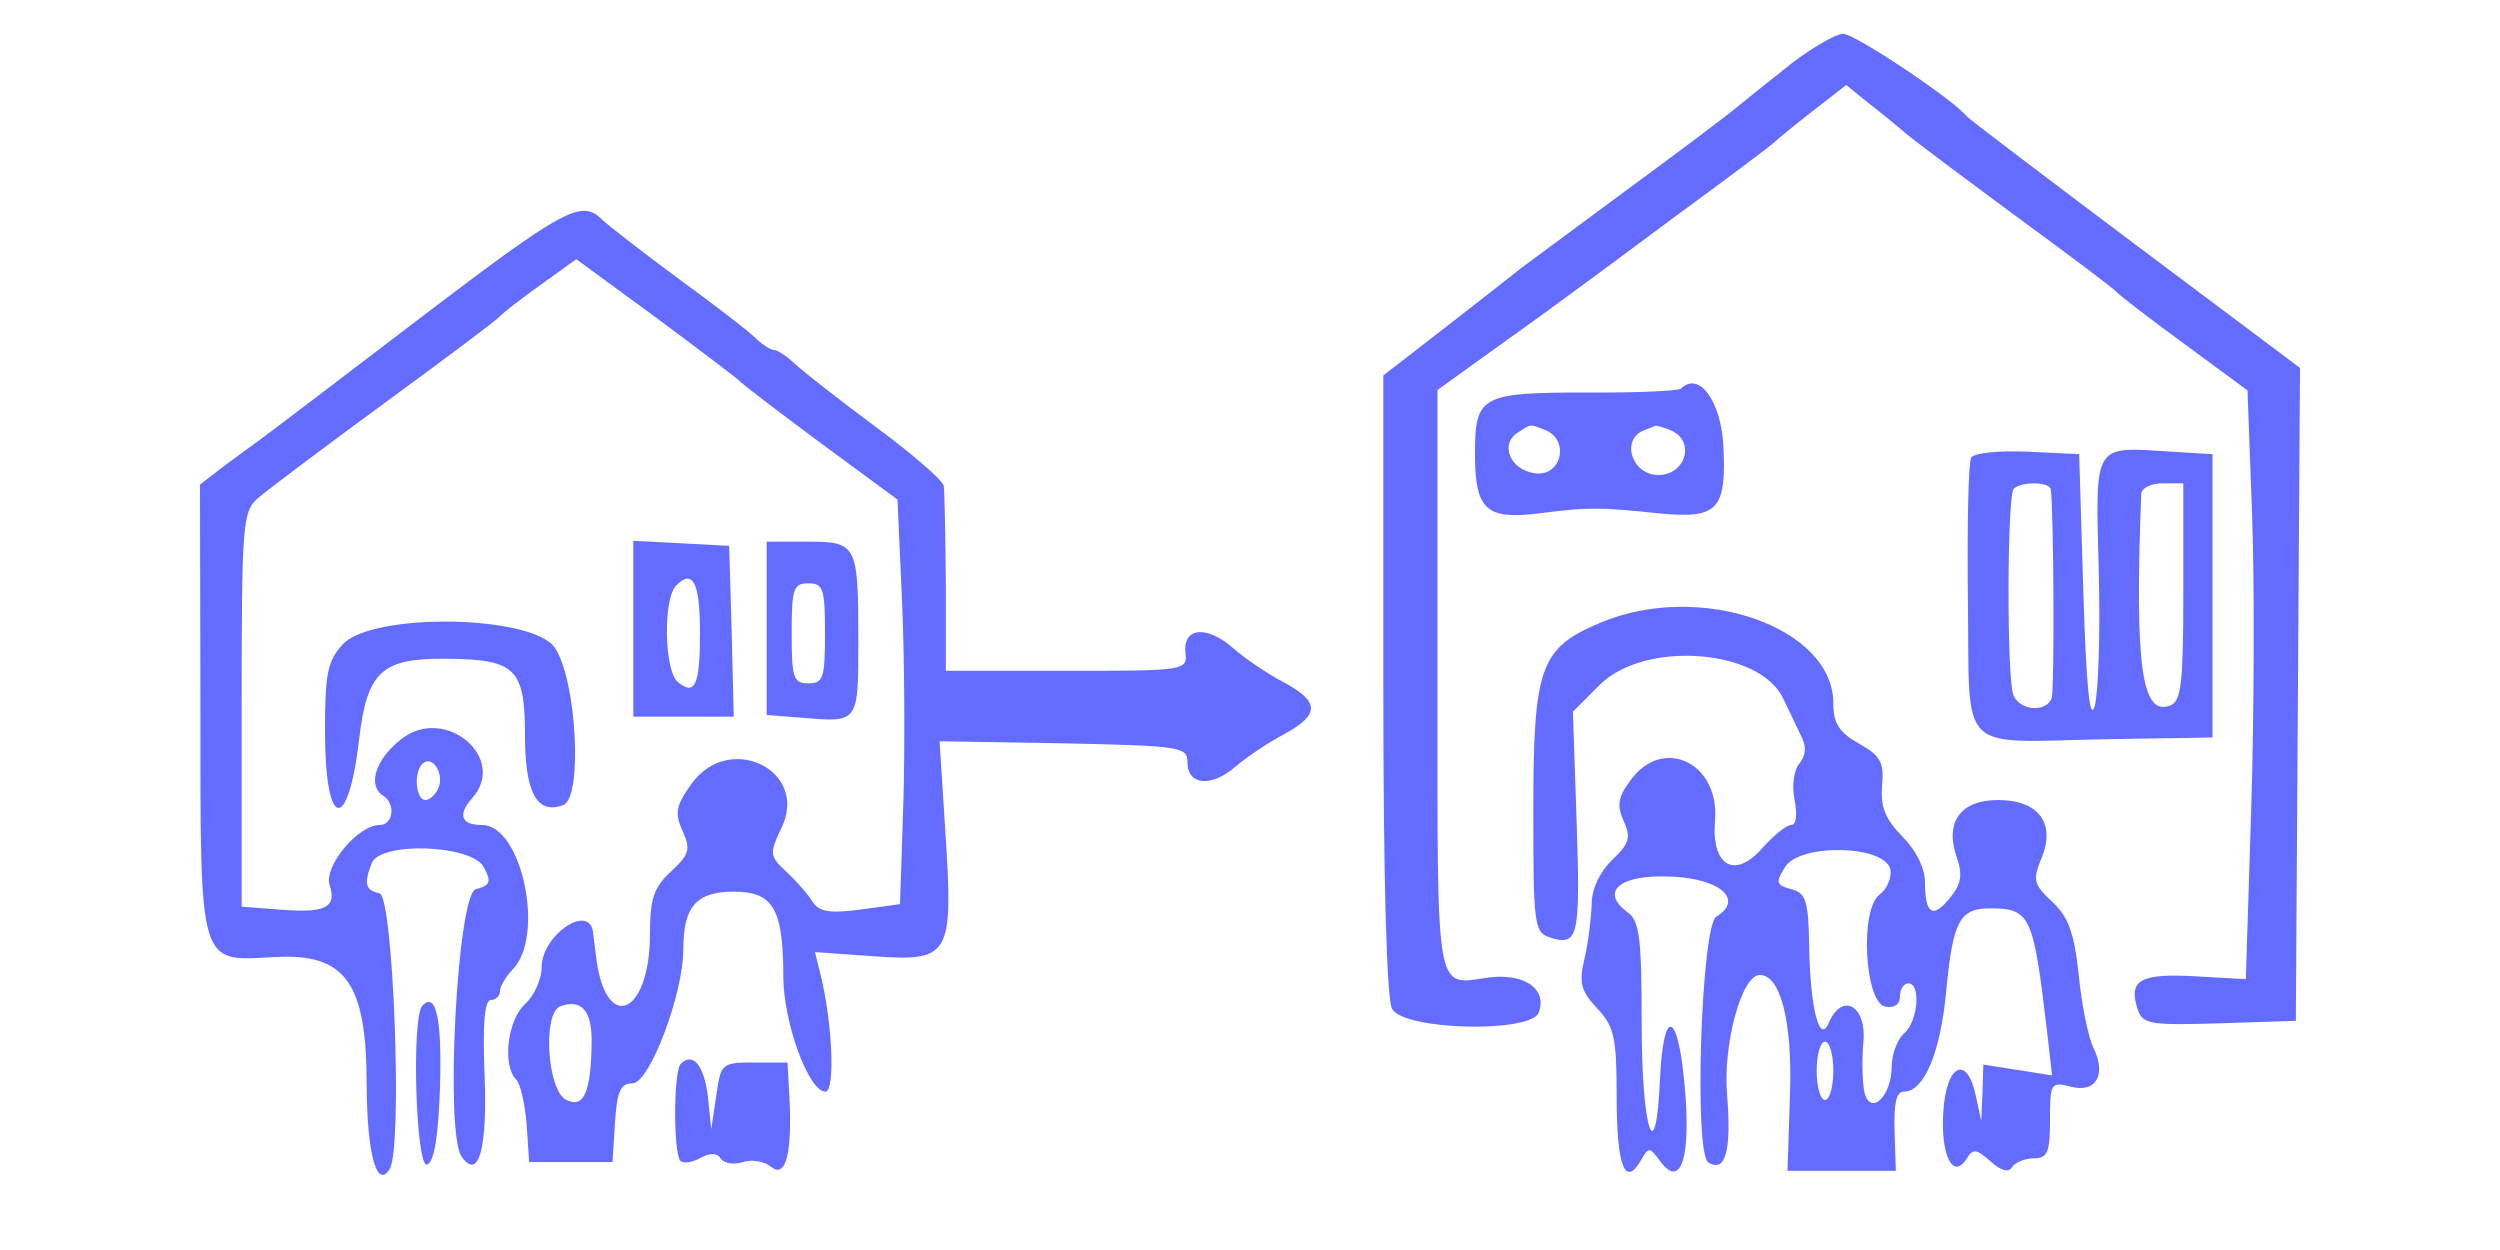
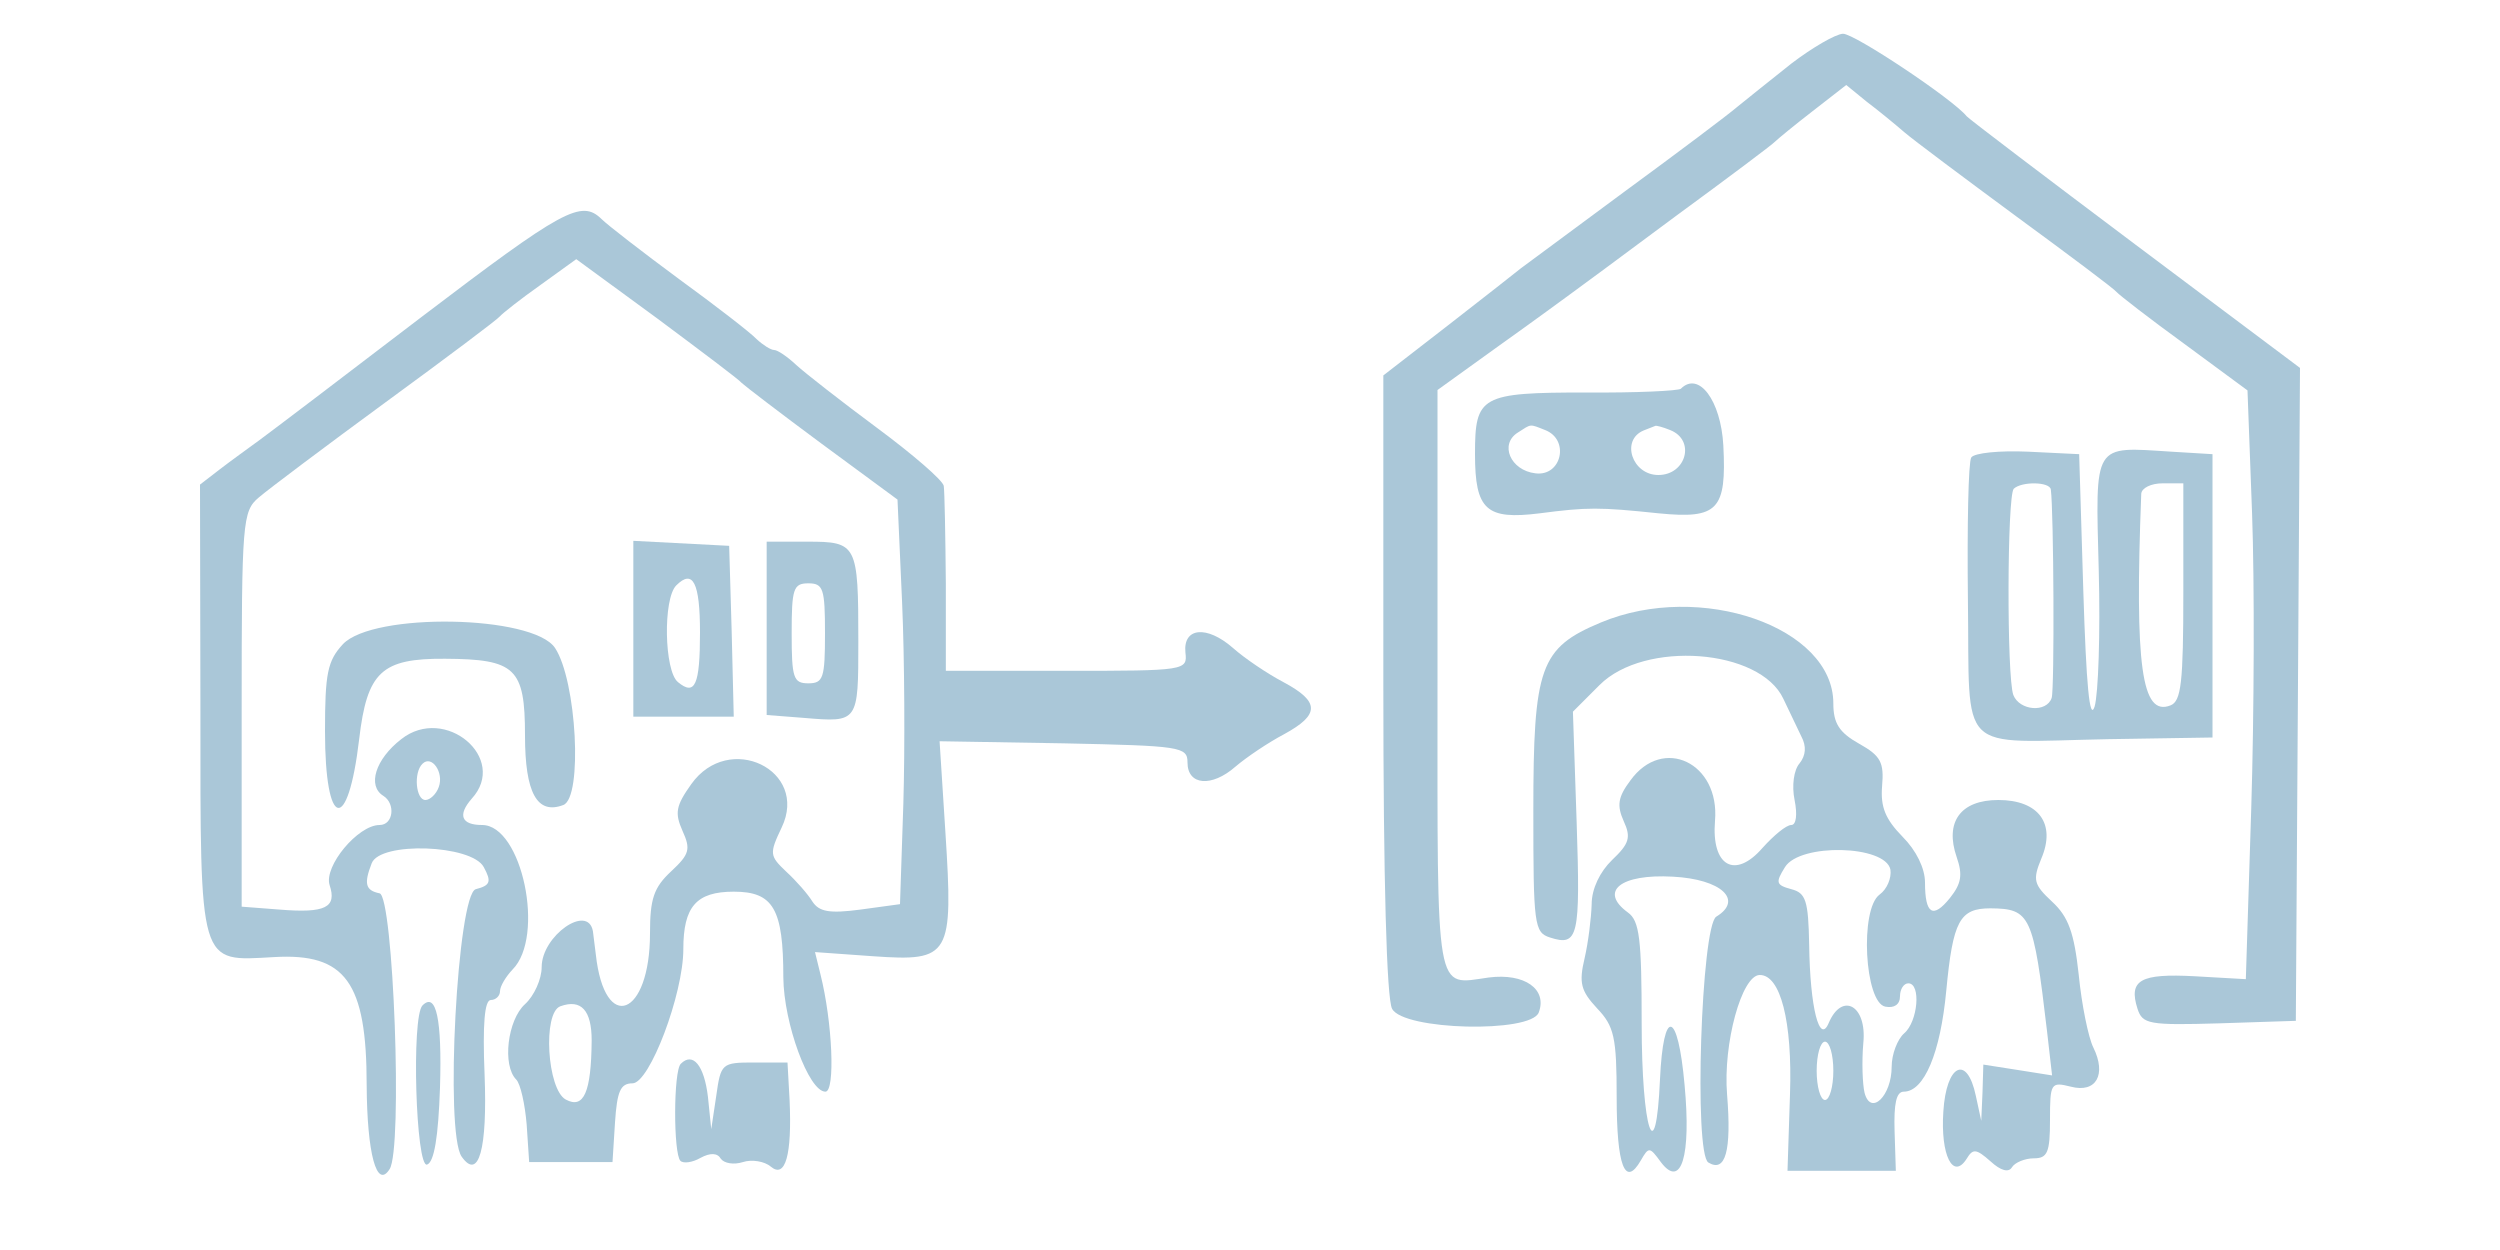
<svg xmlns="http://www.w3.org/2000/svg" version="1.0" width="300pt" height="150pt" viewBox="0 0 300 150" preserveAspectRatio="xMidYMid meet">
-   <g transform="translate(0,150) scale(0.05,-0.05)" fill="#646cff" stroke="none">
+   <g transform="translate(0,150) scale(0.05,-0.05)" fill="#aac7d8" stroke="none">
    <path d="M4300 2848 c-49 -39 -108 -86 -130 -104 -22 -19 -143 -110 -270 -203 -126 -93 -239 -177 -250 -185 -11 -9 -90 -71 -175 -137 l-155 -120 0 -741 c0 -472 8 -755 21 -779 27 -52 333 -59 352 -9 21 56 -34 95 -120 84 -130 -18 -123 -56 -123 708 l0 702 150 108 c83 59 159 115 170 123 11 8 124 91 250 185 127 93 235 174 240 180 6 6 46 39 90 73 l81 63 49 -40 c28 -21 68 -54 90 -73 22 -19 144 -110 270 -203 127 -93 235 -174 240 -181 6 -7 78 -63 162 -124 l152 -112 11 -296 c6 -164 5 -481 -2 -707 l-13 -410 -123 7 c-130 7 -159 -9 -137 -78 12 -37 27 -40 197 -35 l183 6 5 783 5 784 -395 296 c-217 163 -399 301 -405 308 -33 41 -270 199 -297 198 -18 -1 -73 -33 -123 -71z" />
    <path d="M1010 2238 c-187 -143 -361 -275 -387 -294 -26 -19 -69 -50 -95 -70 l-48 -37 1 -533 c0 -630 -5 -611 177 -601 171 10 222 -60 222 -307 1 -165 24 -251 55 -202 32 48 9 655 -24 662 -34 7 -38 23 -19 72 20 53 240 45 269 -9 19 -35 16 -44 -19 -53 -44 -11 -75 -584 -34 -642 41 -58 62 18 55 197 -5 121 0 179 15 179 12 0 22 10 22 21 0 12 14 35 30 52 79 79 23 347 -73 347 -50 0 -59 24 -25 63 89 97 -64 226 -169 143 -62 -48 -82 -112 -43 -136 30 -19 24 -70 -9 -70 -52 0 -134 -99 -120 -144 18 -54 -10 -68 -120 -59 l-91 7 0 474 c0 451 2 475 41 508 22 19 159 122 305 229 145 106 269 199 274 206 6 7 49 41 97 75 l86 62 194 -142 c106 -79 198 -148 203 -155 6 -6 92 -72 192 -146 l182 -134 11 -246 c6 -135 7 -353 3 -485 l-8 -240 -95 -13 c-75 -10 -99 -5 -115 19 -11 18 -39 50 -63 72 -40 38 -41 43 -11 106 66 138 -127 231 -217 104 -37 -52 -40 -69 -21 -112 20 -44 17 -56 -27 -97 -42 -39 -51 -66 -51 -149 0 -200 -109 -242 -130 -51 -3 23 -6 48 -7 56 -12 67 -123 -11 -123 -86 0 -29 -18 -69 -40 -89 -42 -38 -55 -147 -21 -181 10 -10 21 -59 25 -108 l6 -90 100 0 100 0 6 95 c5 75 13 94 42 94 41 0 122 214 122 322 0 102 31 138 121 138 95 0 119 -41 119 -206 1 -110 61 -274 101 -274 24 0 17 167 -12 282 l-13 53 140 -10 c185 -13 192 0 173 297 l-14 219 297 -5 c282 -6 298 -8 298 -46 0 -55 58 -60 115 -10 27 23 79 58 117 78 86 47 86 78 -2 125 -38 20 -93 57 -121 82 -63 55 -120 49 -114 -11 5 -43 1 -44 -285 -44 l-290 0 0 210 c-1 116 -3 221 -5 234 -3 14 -75 76 -160 139 -85 63 -172 131 -194 151 -21 20 -45 36 -53 36 -8 0 -27 12 -42 26 -14 15 -98 80 -186 144 -88 65 -172 130 -186 144 -49 48 -92 24 -434 -236z m43 -1127 c-6 -17 -21 -31 -32 -31 -23 0 -29 66 -7 87 22 22 52 -21 39 -56z m367 -608 c-1 -125 -19 -165 -62 -142 -45 24 -56 209 -13 224 50 18 75 -10 75 -82z" />
    <path d="M4034 2067 c-6 -5 -107 -10 -226 -9 -255 0 -268 -8 -268 -148 0 -134 27 -158 155 -142 115 15 143 15 286 0 142 -14 163 8 155 163 -6 108 -59 179 -102 136z m-326 -99 c60 -23 40 -112 -23 -104 -60 7 -87 70 -42 98 33 21 27 21 65 6z m300 0 c62 -24 39 -108 -28 -108 -63 0 -91 84 -35 107 14 5 27 11 28 11 2 1 18 -3 35 -10z" />
    <path d="M4731 1902 c-7 -11 -10 -165 -8 -342 5 -377 -31 -341 337 -334 l250 4 0 340 0 340 -99 6 c-189 12 -182 24 -174 -286 4 -149 -1 -296 -10 -326 -12 -36 -20 53 -27 276 l-10 330 -123 6 c-68 3 -129 -3 -136 -14z m191 -77 c7 -52 9 -480 2 -500 -12 -36 -77 -31 -92 7 -16 43 -15 478 1 495 19 18 87 17 89 -2z m318 -246 c0 -218 -5 -262 -31 -272 -69 -27 -86 93 -70 508 1 14 24 25 51 25 l50 0 0 -261z" />
    <path d="M1520 1491 l0 -211 121 0 120 0 -5 205 -6 205 -115 6 -115 6 0 -211z m160 -9 c0 -126 -12 -153 -53 -119 -33 27 -36 200 -4 232 40 40 57 7 57 -113z" />
    <path d="M1840 1492 l0 -208 90 -7 c130 -11 130 -11 130 183 0 234 -3 240 -122 240 l-98 0 0 -208z m140 -12 c0 -107 -4 -120 -40 -120 -36 0 -40 13 -40 120 0 107 4 120 40 120 36 0 40 -13 40 -120z" />
    <path d="M3842 1506 c-146 -61 -162 -106 -162 -453 0 -272 2 -291 40 -303 68 -22 73 1 64 275 l-9 267 64 64 c108 108 385 87 441 -33 14 -29 33 -69 43 -90 13 -24 11 -46 -4 -65 -14 -16 -19 -54 -12 -88 7 -35 4 -60 -8 -60 -12 0 -42 -25 -69 -55 -66 -76 -123 -44 -114 65 12 139 -125 205 -203 97 -30 -40 -33 -60 -16 -98 18 -39 13 -54 -28 -93 -29 -28 -49 -69 -49 -106 -1 -33 -8 -91 -17 -130 -14 -59 -9 -78 30 -120 41 -43 47 -69 47 -213 0 -165 20 -218 58 -152 19 33 21 33 48 -4 49 -65 73 14 57 185 -16 180 -51 188 -59 14 -10 -225 -44 -122 -44 134 0 202 -5 246 -33 266 -70 51 -18 93 108 86 116 -6 170 -56 104 -96 -36 -23 -54 -568 -19 -590 41 -25 56 27 45 163 -10 122 35 286 78 287 50 1 79 -111 73 -286 l-6 -184 130 0 130 0 -3 95 c-2 66 4 95 22 95 49 0 88 93 102 242 16 168 32 198 106 198 96 -1 103 -15 136 -296 l12 -105 -82 13 -83 13 -2 -67 -3 -68 -13 60 c-21 100 -71 76 -78 -38 -7 -104 23 -165 56 -113 15 25 23 24 57 -6 25 -23 44 -28 52 -14 7 11 31 21 52 21 33 0 39 14 39 92 0 89 2 92 50 80 61 -16 86 29 54 94 -12 24 -28 103 -35 174 -11 102 -25 140 -64 176 -44 41 -47 52 -26 103 36 84 -6 141 -103 141 -91 0 -129 -53 -100 -137 15 -43 11 -64 -16 -98 -41 -51 -60 -39 -60 37 0 34 -21 77 -54 110 -41 42 -53 71 -49 121 5 57 -3 73 -55 102 -48 27 -62 49 -62 97 0 183 -319 294 -558 194z m695 -593 c3 -20 -8 -47 -26 -60 -48 -35 -36 -260 14 -269 21 -4 35 5 35 25 0 17 9 31 20 31 31 0 23 -92 -10 -120 -16 -14 -30 -50 -30 -80 0 -70 -50 -119 -65 -63 -5 21 -7 75 -3 120 9 90 -51 123 -83 48 -22 -53 -45 36 -47 188 -2 106 -8 124 -43 133 -37 10 -38 16 -15 53 36 58 241 53 253 -6z m-137 -483 c0 -38 -9 -70 -20 -70 -11 0 -20 32 -20 70 0 39 9 70 20 70 11 0 20 -31 20 -70z" />
    <path d="M823 1454 c-37 -40 -43 -70 -43 -209 0 -236 55 -248 82 -19 19 162 54 194 206 193 169 -1 192 -22 192 -184 0 -138 29 -191 92 -167 47 18 32 299 -20 377 -53 79 -436 86 -509 9z" />
    <path d="M1014 587 c-27 -27 -16 -391 11 -382 17 6 27 66 31 185 5 164 -9 230 -42 197z" />
    <path d="M1634 447 c-18 -17 -18 -216 -1 -233 7 -7 29 -4 48 7 24 13 41 12 49 -2 8 -11 31 -15 53 -8 21 7 52 2 67 -11 35 -29 51 28 45 160 l-5 90 -80 0 c-78 0 -80 -2 -91 -80 l-12 -80 -8 78 c-9 75 -36 108 -65 79z" />
  </g>
</svg>
